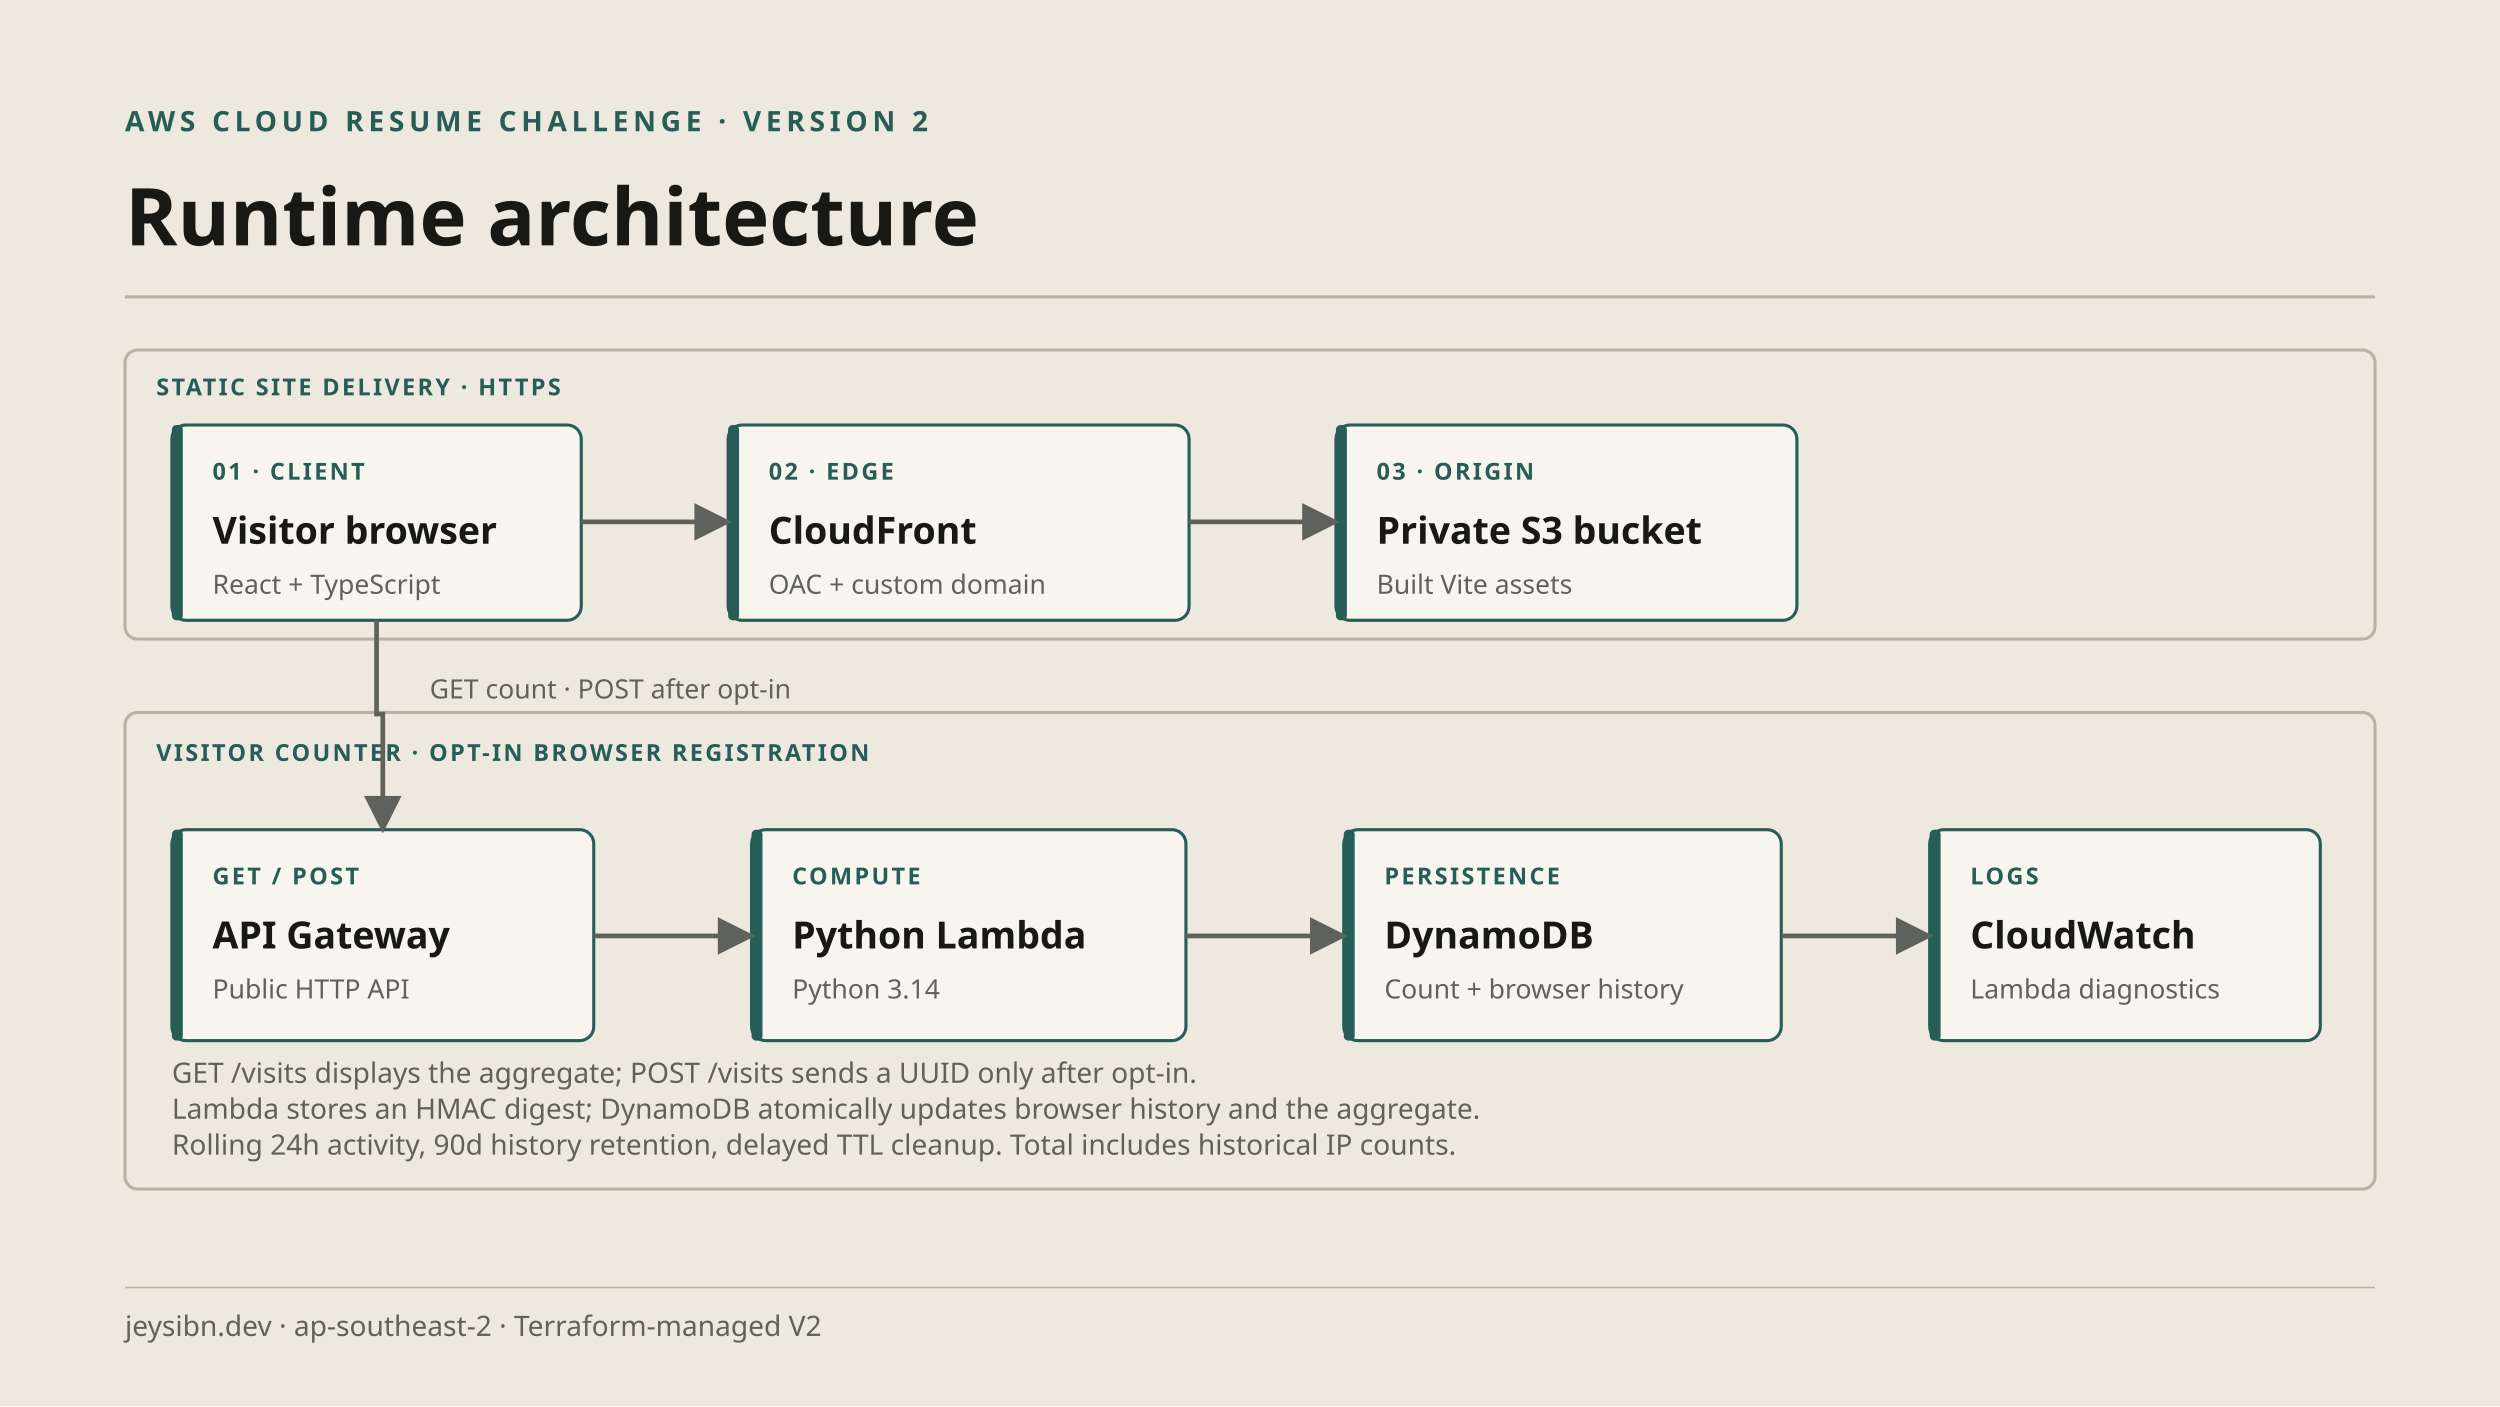
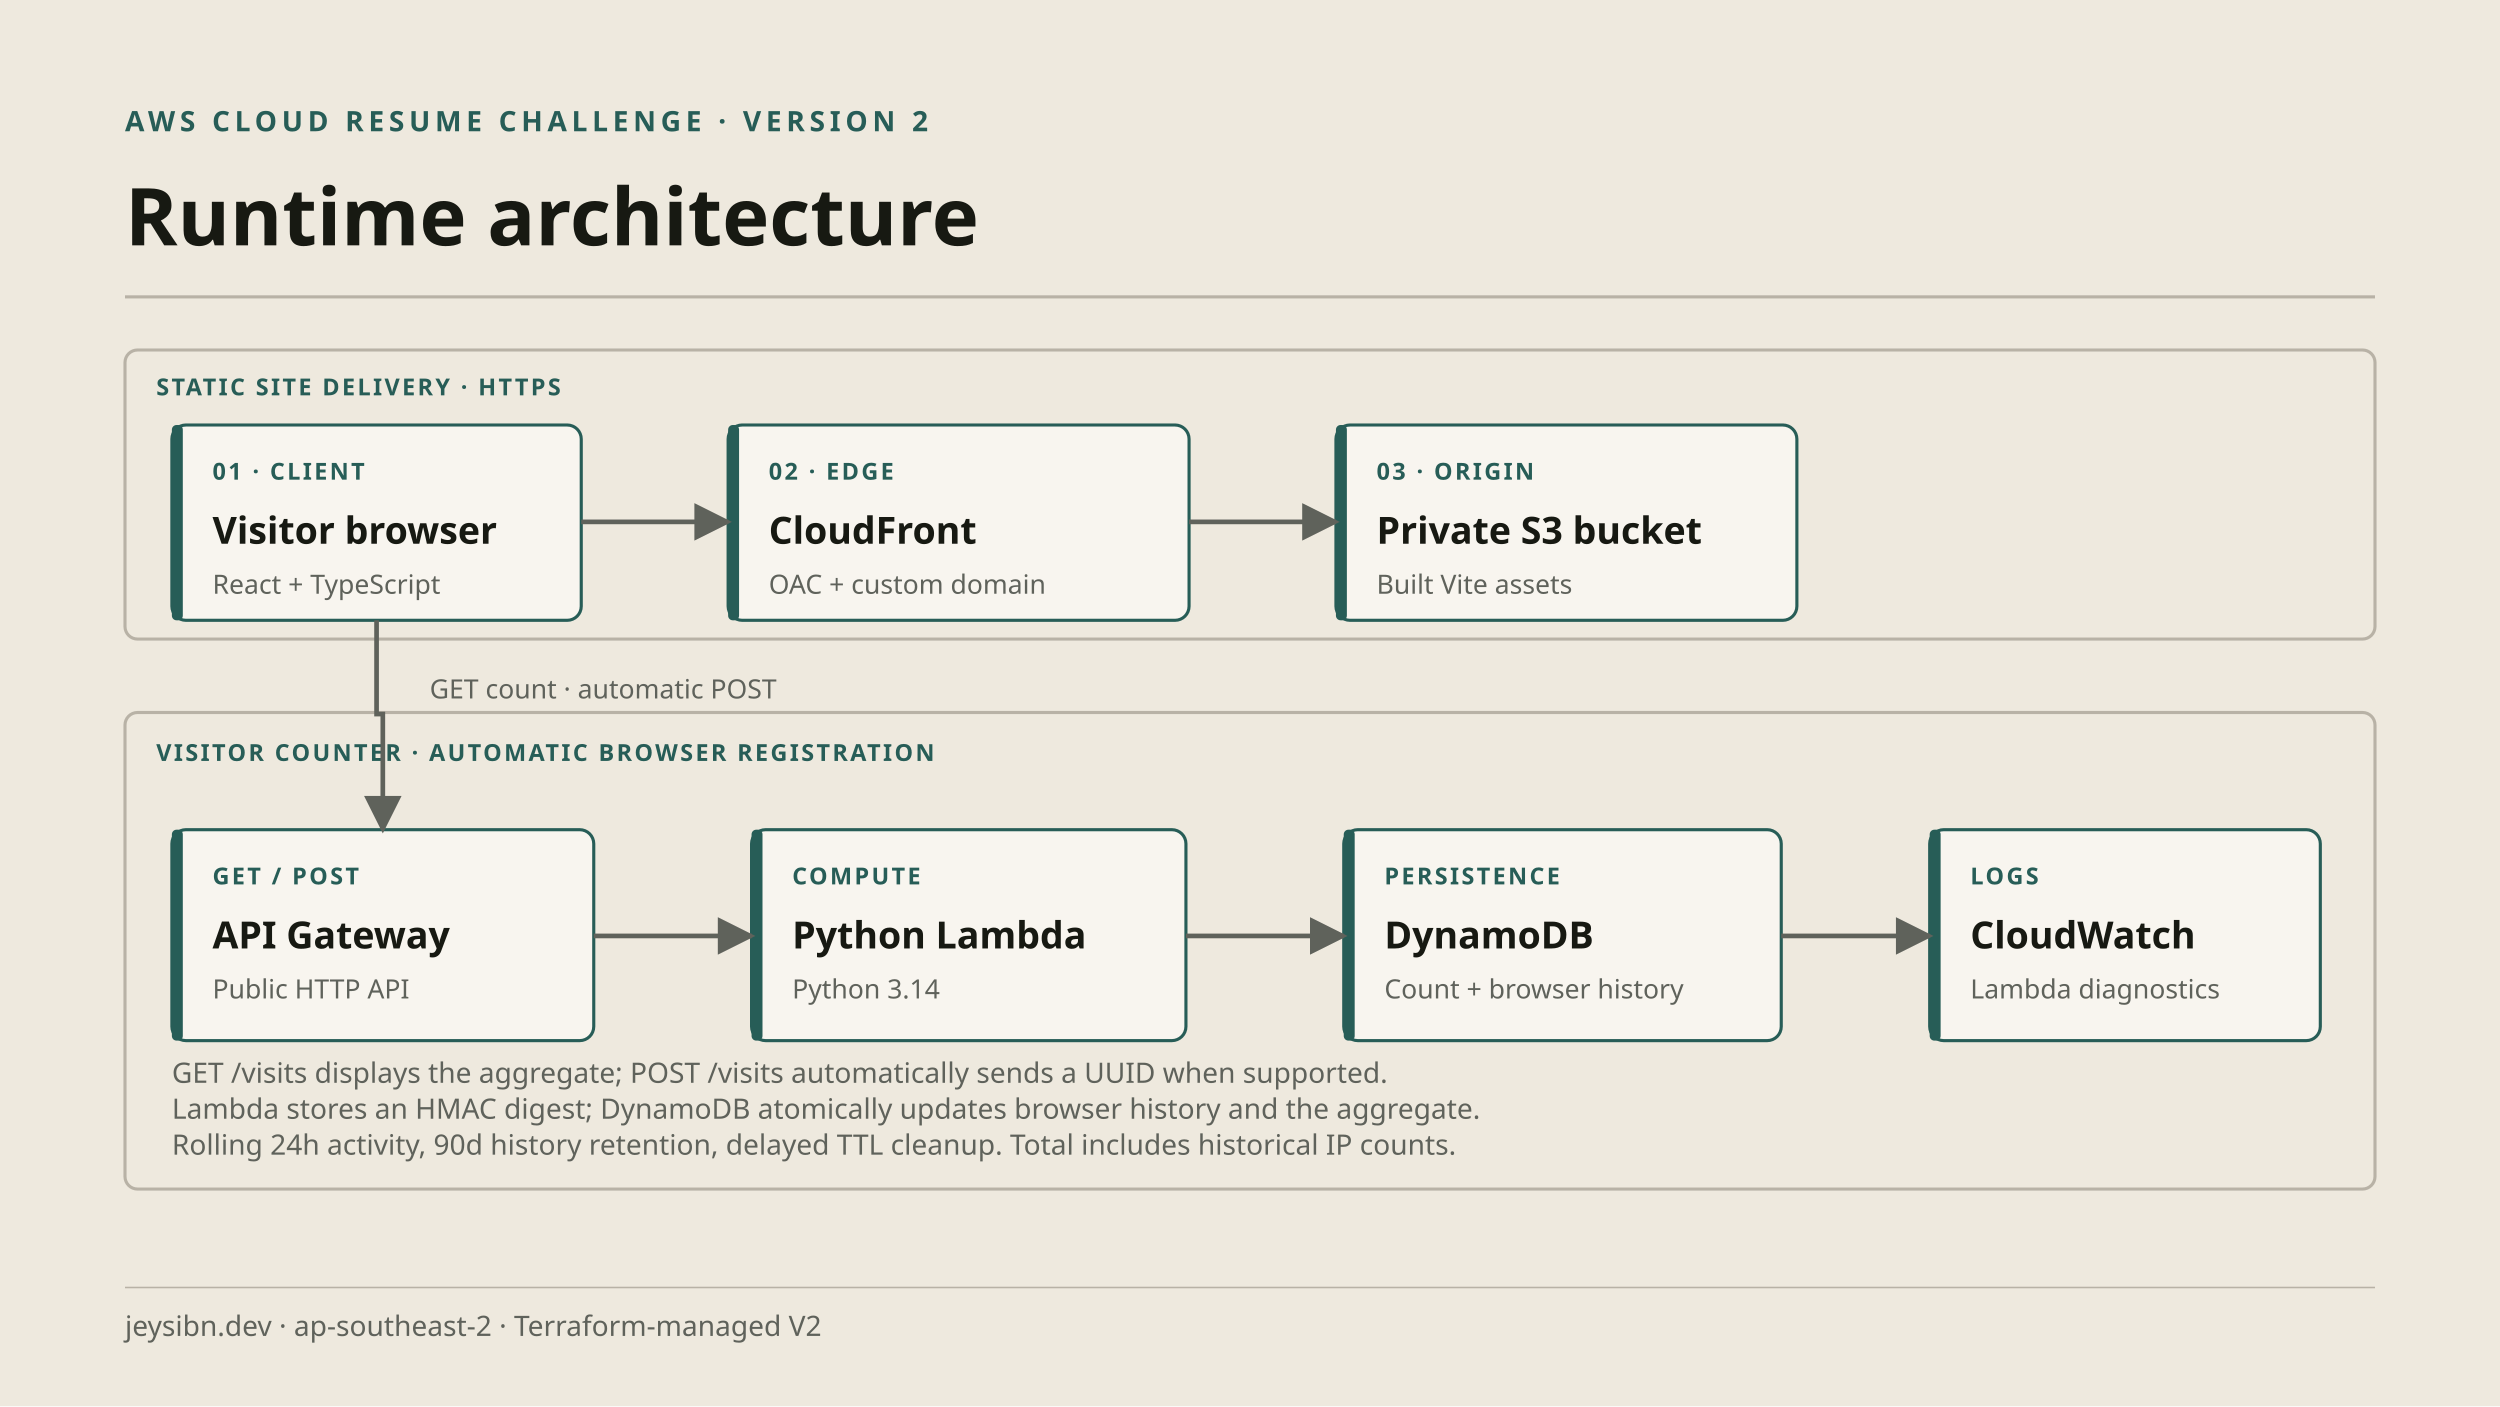
<svg xmlns="http://www.w3.org/2000/svg" viewBox="0 0 1600 900" role="img" aria-labelledby="architecture-title architecture-desc">
  <defs>
    <style>
      .title{font:600 51px system-ui, sans-serif;fill:#171912}
      .sub{font:600 18px system-ui, sans-serif;fill:#275D57;letter-spacing:3px}
      .name{font:600 24px system-ui, sans-serif;fill:#171912}
      .detail{font:400 17px system-ui, sans-serif;fill:#5F625B}
      .tag{font:600 15px system-ui,sans-serif;fill:#275D57;letter-spacing:1.5px}
      .note{font:400 18px system-ui,sans-serif;fill:#5F625B}
      .edge{fill:none;stroke:#5F625B;stroke-width:3;marker-end:url(#arrow)}
    </style>
    <marker id="arrow" viewBox="0 0 10 10" refX="9" refY="5" markerWidth="8" markerHeight="8" orient="auto">
      <path d="M0 0 L10 5 L0 10 Z" fill="#5F625B" />
    </marker>
  </defs>
  <rect width="1600" height="900" fill="#EEE9DE" />
  <text x="80" y="84" class="sub">AWS CLOUD RESUME CHALLENGE · VERSION 2</text>
  <text x="80" y="157" class="title">Runtime architecture</text>
  <line x1="80" y1="190" x2="1520" y2="190" stroke="#B8B2A6" stroke-width="2" />
  <rect x="80" y="224" width="1440" height="185" rx="8" fill="none" stroke="#B8B2A6" stroke-width="2" />
  <text x="100" y="253" class="tag">STATIC SITE DELIVERY · HTTPS</text>
  <rect x="110" y="272" width="262" height="125" rx="9" fill="#F8F5EF" stroke="#275D57" stroke-width="2" />
  <rect x="110" y="272" width="7" height="125" rx="3" fill="#275D57" />
  <text x="136" y="307" class="tag">01 · CLIENT</text>
  <text x="136" y="348" class="name">Visitor browser</text>
  <text x="136" y="380" class="detail">React + TypeScript</text>
  <rect x="466" y="272" width="295" height="125" rx="9" fill="#F8F5EF" stroke="#275D57" stroke-width="2" />
  <rect x="466" y="272" width="7" height="125" rx="3" fill="#275D57" />
  <text x="492" y="307" class="tag">02 · EDGE</text>
  <text x="492" y="348" class="name">CloudFront</text>
  <text x="492" y="380" class="detail">OAC + custom domain</text>
  <rect x="855" y="272" width="295" height="125" rx="9" fill="#F8F5EF" stroke="#275D57" stroke-width="2" />
  <rect x="855" y="272" width="7" height="125" rx="3" fill="#275D57" />
  <text x="881" y="307" class="tag">03 · ORIGIN</text>
  <text x="881" y="348" class="name">Private S3 bucket</text>
  <text x="881" y="380" class="detail">Built Vite assets</text>
  <path class="edge" d="M372 334 H466" />
  <path class="edge" d="M761 334 H855" />
  <rect x="80" y="456" width="1440" height="305" rx="8" fill="none" stroke="#B8B2A6" stroke-width="2" />
-   <text x="100" y="487" class="tag">VISITOR COUNTER · OPT-IN BROWSER REGISTRATION</text>
+   <text x="100" y="487" class="tag">VISITOR COUNTER · AUTOMATIC BROWSER REGISTRATION</text>
  <rect x="110" y="531" width="270" height="135" rx="9" fill="#F8F5EF" stroke="#275D57" stroke-width="2" />
  <rect x="110" y="531" width="7" height="135" rx="3" fill="#275D57" />
  <text x="136" y="566" class="tag">GET / POST</text>
  <text x="136" y="607" class="name">API Gateway</text>
  <text x="136" y="639" class="detail">Public HTTP API</text>
  <rect x="481" y="531" width="278" height="135" rx="9" fill="#F8F5EF" stroke="#275D57" stroke-width="2" />
  <rect x="481" y="531" width="7" height="135" rx="3" fill="#275D57" />
  <text x="507" y="566" class="tag">COMPUTE</text>
  <text x="507" y="607" class="name">Python Lambda</text>
  <text x="507" y="639" class="detail">Python 3.14</text>
  <rect x="860" y="531" width="280" height="135" rx="9" fill="#F8F5EF" stroke="#275D57" stroke-width="2" />
  <rect x="860" y="531" width="7" height="135" rx="3" fill="#275D57" />
  <text x="886" y="566" class="tag">PERSISTENCE</text>
  <text x="886" y="607" class="name">DynamoDB</text>
  <text x="886" y="639" class="detail">Count + browser history</text>
  <rect x="1235" y="531" width="250" height="135" rx="9" fill="#F8F5EF" stroke="#275D57" stroke-width="2" />
  <rect x="1235" y="531" width="7" height="135" rx="3" fill="#275D57" />
  <text x="1261" y="566" class="tag">LOGS</text>
  <text x="1261" y="607" class="name">CloudWatch</text>
  <text x="1261" y="639" class="detail">Lambda diagnostics</text>
  <path class="edge" d="M380 599 H481" />
  <path class="edge" d="M759 599 H860" />
  <path class="edge" d="M1140 599 H1235" />
  <path class="edge" d="M241 397 V457 H245 V531" />
-   <text x="275" y="447" class="detail">GET count · POST after opt-in</text>
-   <text x="110" y="693" class="note">GET /visits displays the aggregate; POST /visits sends a UUID only after opt-in.</text>
+   <text x="275" y="447" class="detail">GET count · automatic POST</text>
+   <text x="110" y="693" class="note">GET /visits displays the aggregate; POST /visits automatically sends a UUID when supported.</text>
  <text x="110" y="716" class="note">Lambda stores an HMAC digest; DynamoDB atomically updates browser history and the aggregate.</text>
  <text x="110" y="739" class="note">Rolling 24h activity, 90d history retention, delayed TTL cleanup. Total includes historical IP counts.</text>
  <line x1="80" y1="824" x2="1520" y2="824" stroke="#B8B2A6" />
  <text x="80" y="855" class="note">jeysibn.dev · ap-southeast-2 · Terraform-managed V2</text>
</svg>
